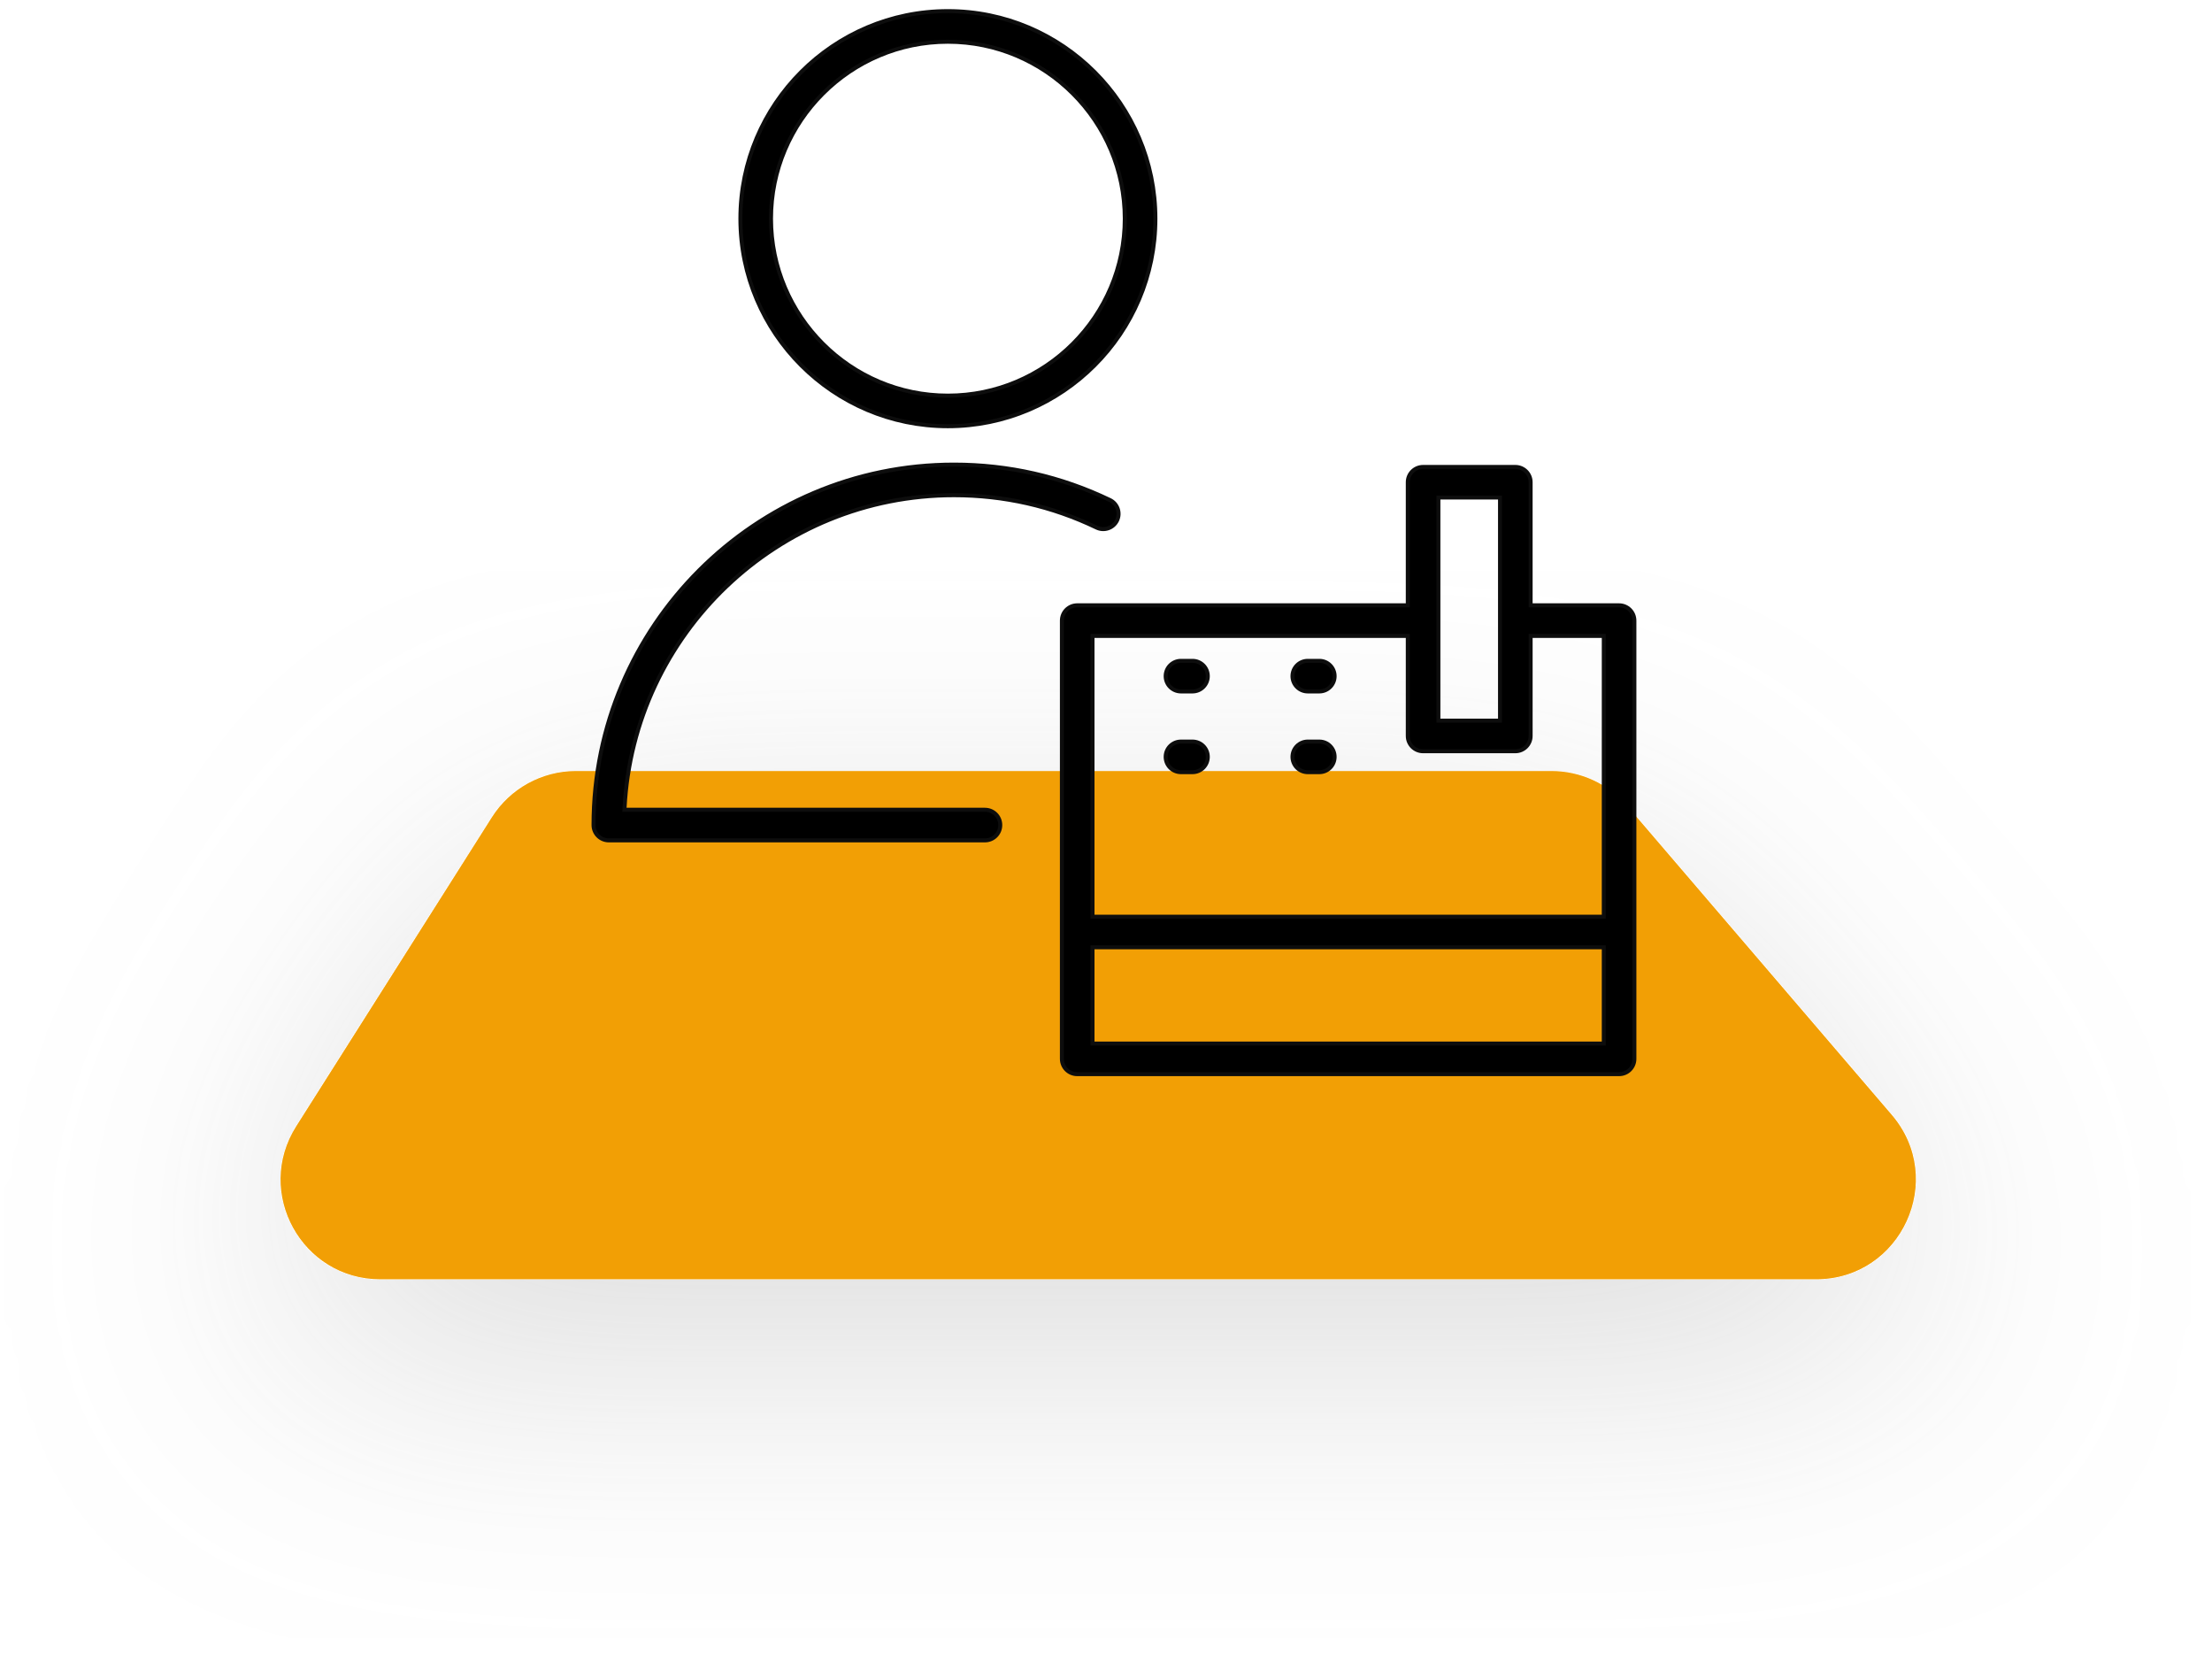
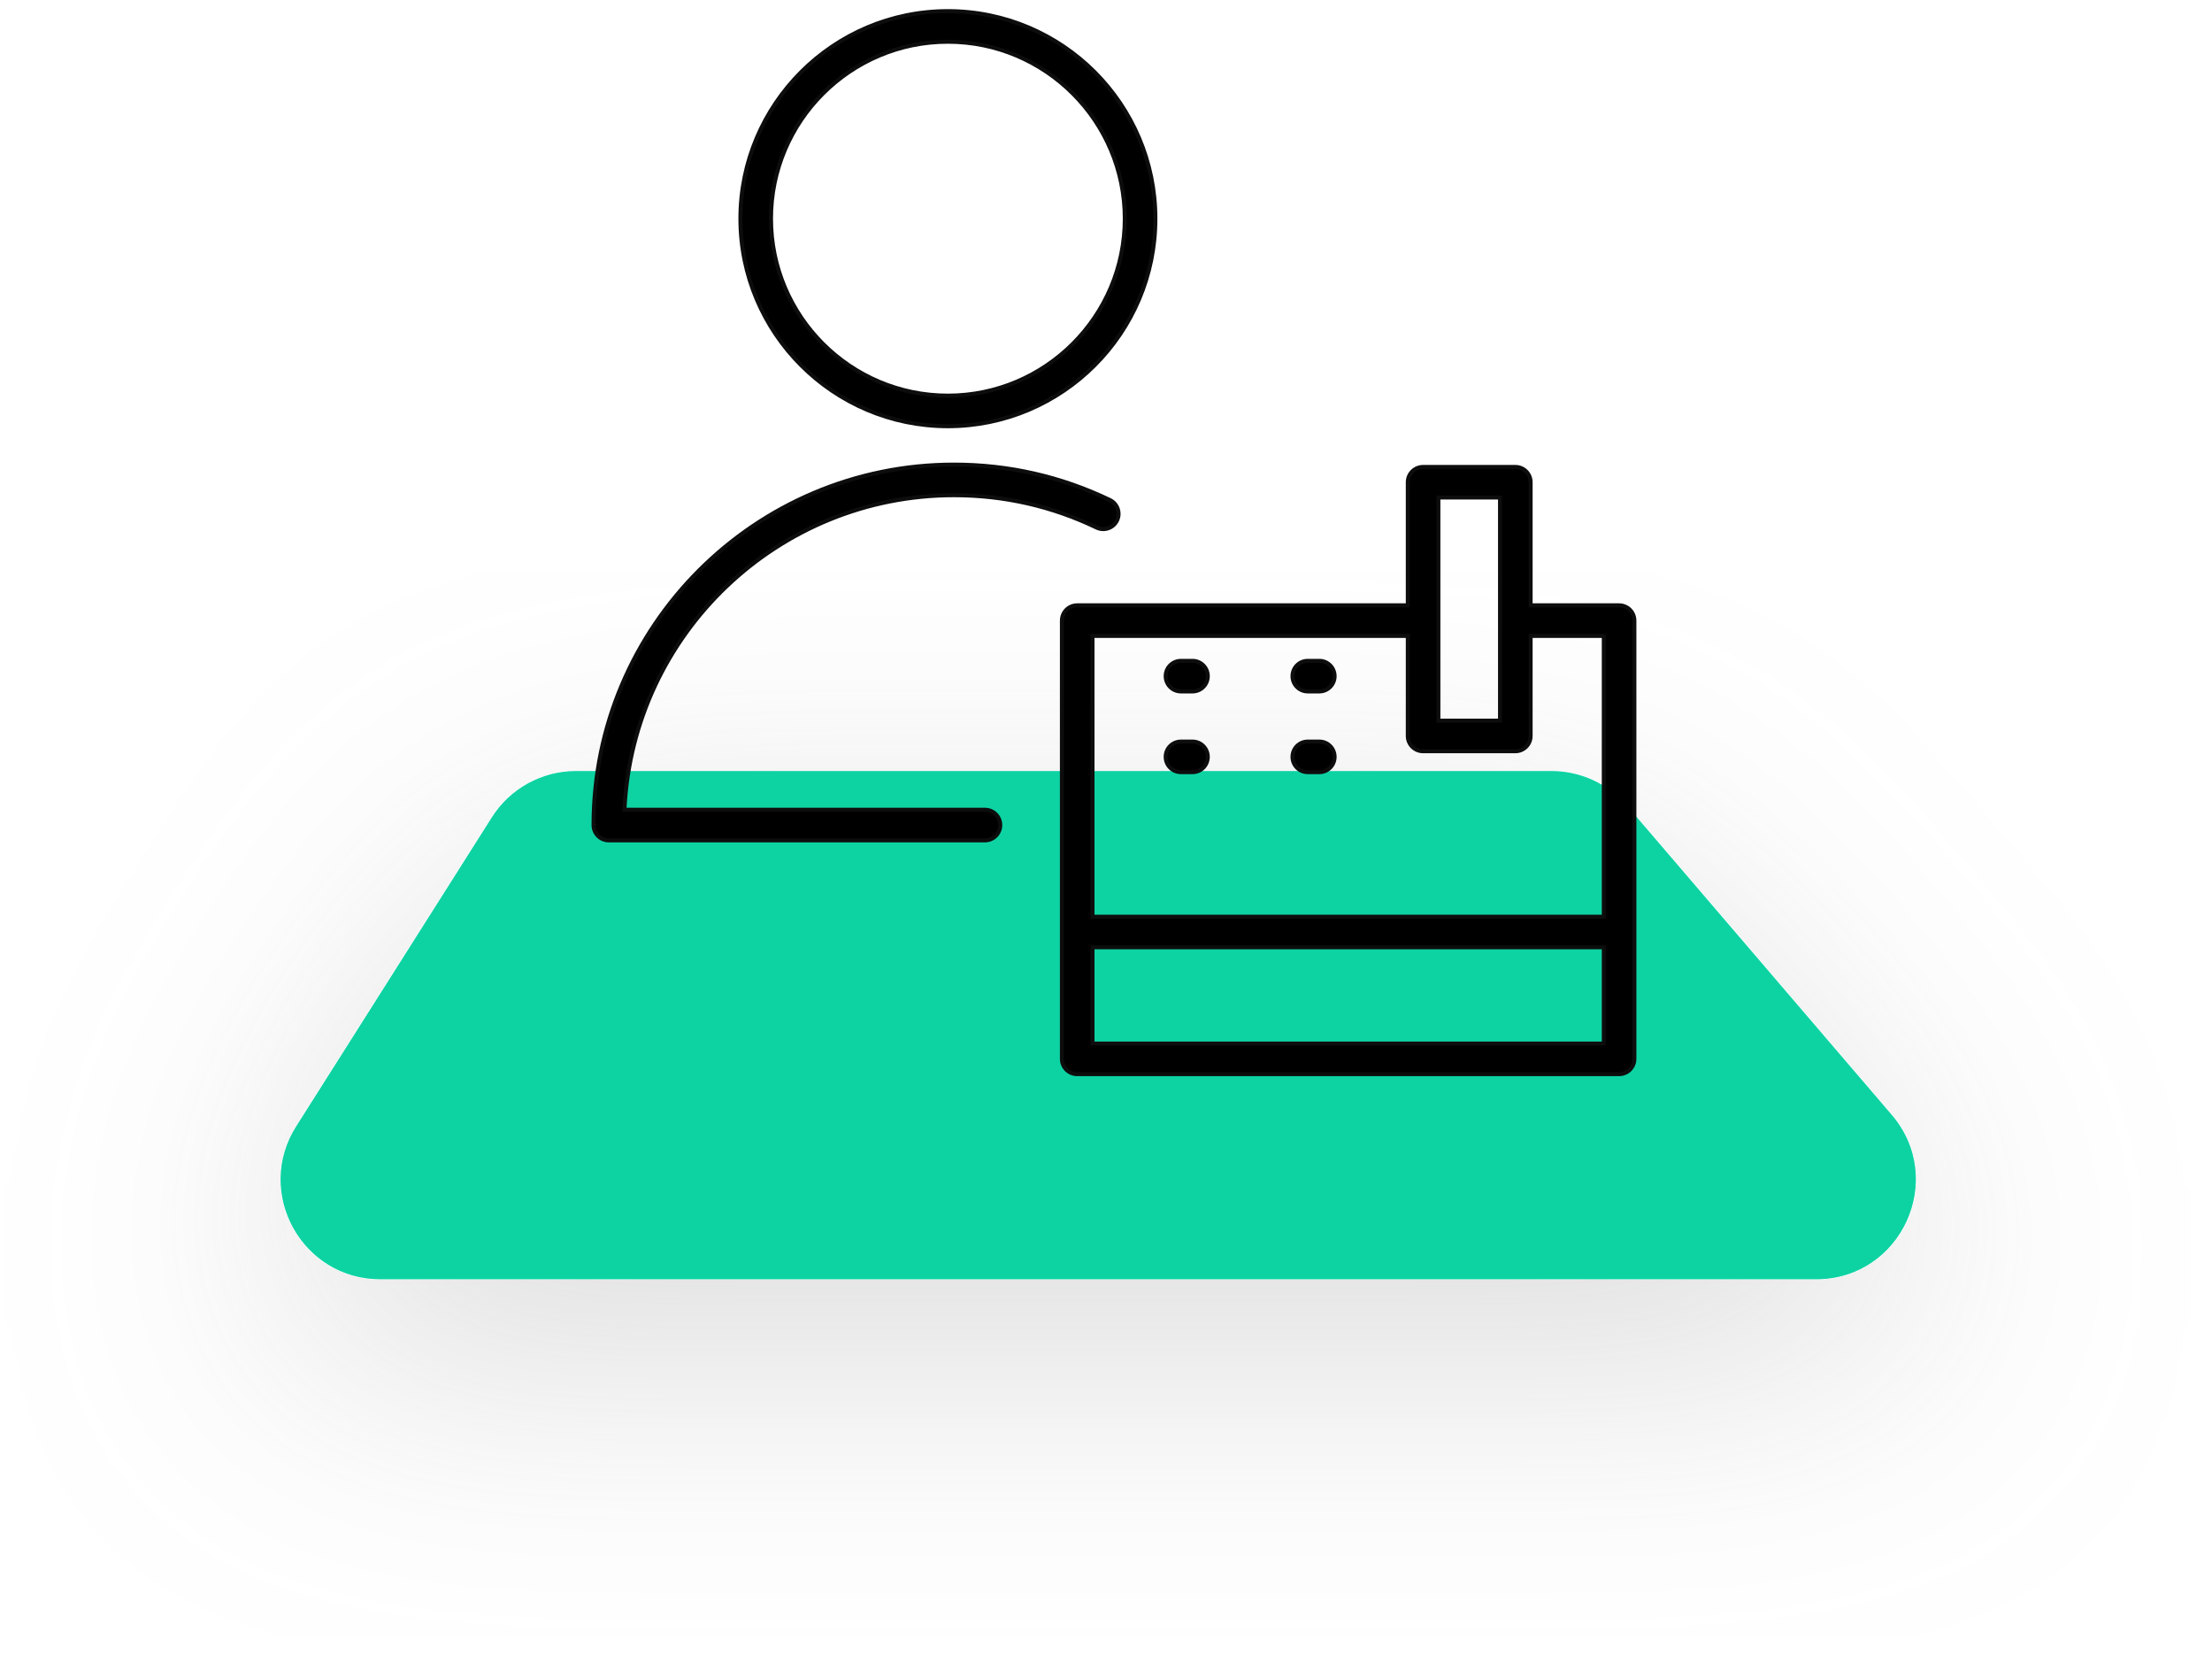
- <svg xmlns="http://www.w3.org/2000/svg" width="111" height="83" viewBox="0 0 111 83" fill="none" version="1.1" id="svg10">
-   <g filter="url(#filter0_d_158_19)" id="g1">
-     <path d="M24.68 41.005C25.597 39.557 27.191 38.68 28.904 38.68H77.852C79.312 38.68 80.699 39.318 81.649 40.427L94.929 55.927C97.708 59.171 95.403 64.18 91.132 64.18H19.086C15.145 64.18 12.753 59.834 14.862 56.505L24.68 41.005Z" fill="#0DD3A3" id="path1" style="fill:#f29f05;fill-opacity:1" />
+ <svg xmlns="http://www.w3.org/2000/svg" width="111" height="83" viewBox="0 0 111 83" fill="none">
+   <g filter="url(#filter0_d_158_19)">
+     <path d="M24.68 41.005C25.597 39.557 27.191 38.68 28.904 38.68H77.852C79.312 38.68 80.699 39.318 81.649 40.427L94.929 55.927C97.708 59.171 95.403 64.18 91.132 64.18H19.086C15.145 64.18 12.753 59.834 14.862 56.505L24.68 41.005Z" fill="#0DD3A3" />
  </g>
-   <path d="M31.342 40.519L31.336 40.624H31.442H49.427C49.851 40.624 50.194 40.968 50.194 41.392C50.194 41.816 49.851 42.16 49.427 42.16H30.551C30.127 42.16 29.784 41.816 29.784 41.392C29.784 31.421 37.896 23.308 47.869 23.308C50.61 23.308 53.243 23.906 55.695 25.085C56.077 25.268 56.238 25.728 56.055 26.11C55.871 26.491 55.411 26.652 55.03 26.469C52.786 25.39 50.377 24.844 47.869 24.844C39.036 24.844 31.798 31.798 31.342 40.519Z" fill="black" stroke="#0D0D0D" stroke-width="0.2" id="path2" />
-   <path d="M57.979 10.97C57.979 16.712 53.307 21.383 47.564 21.383C41.825 21.383 37.154 16.712 37.154 10.97C37.154 5.229 41.824 0.558 47.564 0.558C53.307 0.558 57.979 5.229 57.979 10.97ZM56.443 10.97C56.443 6.075 52.46 2.094 47.564 2.094C42.67 2.094 38.69 6.076 38.69 10.97C38.69 15.865 42.67 19.848 47.564 19.848C52.46 19.848 56.443 15.866 56.443 10.97Z" fill="black" stroke="#0D0D0D" stroke-width="0.2" id="path3" />
-   <path d="M76.808 30.267V30.367H76.908H81.247C81.671 30.367 82.015 30.711 82.015 31.135V53.12C82.015 53.545 81.671 53.888 81.247 53.888H54.055C53.631 53.888 53.287 53.545 53.287 53.12V31.135C53.287 30.711 53.631 30.367 54.055 30.367H70.544H70.644V30.267V24.192C70.644 23.768 70.987 23.425 71.412 23.425H76.04C76.465 23.425 76.808 23.768 76.808 24.192V30.267ZM72.279 24.96H72.18V25.06V36.053V36.153H72.279H75.172H75.272V36.053V25.06V24.96H75.172H72.279ZM70.644 32.003V31.903H70.544H54.923H54.823V32.003V45.888V45.988H54.923H80.379H80.479V45.888V32.003V31.903H80.379H76.908H76.808V32.003V36.921C76.808 37.345 76.465 37.688 76.04 37.688H71.412C70.987 37.688 70.644 37.345 70.644 36.921V32.003ZM54.823 52.252V52.352H54.923H80.379H80.479V52.252V47.624V47.524H80.379H54.923H54.823V47.624V52.252Z" fill="black" stroke="#0D0D0D" stroke-width="0.2" id="path4" />
-   <path d="M66.205 34.688H65.626C65.202 34.688 64.858 34.345 64.858 33.921C64.858 33.496 65.202 33.153 65.626 33.153H66.205C66.629 33.153 66.972 33.496 66.972 33.921C66.972 34.345 66.629 34.688 66.205 34.688Z" fill="black" stroke="#0D0D0D" stroke-width="0.2" id="path5" />
-   <path d="M66.205 38.738H65.626C65.202 38.738 64.858 38.395 64.858 37.97C64.858 37.546 65.202 37.203 65.626 37.203H66.205C66.629 37.203 66.972 37.546 66.972 37.97C66.972 38.395 66.629 38.738 66.205 38.738Z" fill="black" stroke="#0D0D0D" stroke-width="0.2" id="path6" />
-   <path d="M59.84 34.688H59.262C58.838 34.688 58.494 34.345 58.494 33.921C58.494 33.496 58.838 33.153 59.262 33.153H59.84C60.265 33.153 60.608 33.496 60.608 33.921C60.608 34.345 60.265 34.688 59.84 34.688Z" fill="black" stroke="#0D0D0D" stroke-width="0.2" id="path7" />
-   <path d="M59.84 38.738H59.262C58.838 38.738 58.494 38.395 58.494 37.97C58.494 37.546 58.838 37.203 59.262 37.203H59.84C60.265 37.203 60.608 37.546 60.608 37.97C60.608 38.395 60.265 38.738 59.84 38.738Z" fill="black" stroke="#0D0D0D" stroke-width="0.2" id="path8" />
-   <defs id="defs10">
+   <path d="M31.342 40.519L31.336 40.624H31.442H49.427C49.851 40.624 50.194 40.968 50.194 41.392C50.194 41.816 49.851 42.16 49.427 42.16H30.551C30.127 42.16 29.784 41.816 29.784 41.392C29.784 31.421 37.896 23.308 47.869 23.308C50.61 23.308 53.243 23.906 55.695 25.085C56.077 25.268 56.238 25.728 56.055 26.11C55.871 26.491 55.411 26.652 55.03 26.469C52.786 25.39 50.377 24.844 47.869 24.844C39.036 24.844 31.798 31.798 31.342 40.519Z" fill="black" stroke="#0D0D0D" stroke-width="0.2" />
+   <path d="M57.979 10.97C57.979 16.712 53.307 21.383 47.564 21.383C41.825 21.383 37.154 16.712 37.154 10.97C37.154 5.229 41.824 0.558 47.564 0.558C53.307 0.558 57.979 5.229 57.979 10.97ZM56.443 10.97C56.443 6.075 52.46 2.094 47.564 2.094C42.67 2.094 38.69 6.076 38.69 10.97C38.69 15.865 42.67 19.848 47.564 19.848C52.46 19.848 56.443 15.866 56.443 10.97Z" fill="black" stroke="#0D0D0D" stroke-width="0.2" />
+   <path d="M76.808 30.267V30.367H76.908H81.247C81.671 30.367 82.015 30.711 82.015 31.135V53.12C82.015 53.545 81.671 53.888 81.247 53.888H54.055C53.631 53.888 53.287 53.545 53.287 53.12V31.135C53.287 30.711 53.631 30.367 54.055 30.367H70.544H70.644V30.267V24.192C70.644 23.768 70.987 23.425 71.412 23.425H76.04C76.465 23.425 76.808 23.768 76.808 24.192V30.267ZM72.279 24.96H72.18V25.06V36.053V36.153H72.279H75.172H75.272V36.053V25.06V24.96H75.172H72.279ZM70.644 32.003V31.903H70.544H54.923H54.823V32.003V45.888V45.988H54.923H80.379H80.479V45.888V32.003V31.903H80.379H76.908H76.808V32.003V36.921C76.808 37.345 76.465 37.688 76.04 37.688H71.412C70.987 37.688 70.644 37.345 70.644 36.921V32.003ZM54.823 52.252V52.352H54.923H80.379H80.479V52.252V47.624V47.524H80.379H54.923H54.823V47.624V52.252Z" fill="black" stroke="#0D0D0D" stroke-width="0.2" />
+   <path d="M66.205 34.688H65.626C65.202 34.688 64.858 34.345 64.858 33.921C64.858 33.496 65.202 33.153 65.626 33.153H66.205C66.629 33.153 66.972 33.496 66.972 33.921C66.972 34.345 66.629 34.688 66.205 34.688Z" fill="black" stroke="#0D0D0D" stroke-width="0.2" />
+   <path d="M66.205 38.738H65.626C65.202 38.738 64.858 38.395 64.858 37.97C64.858 37.546 65.202 37.203 65.626 37.203H66.205C66.629 37.203 66.972 37.546 66.972 37.97C66.972 38.395 66.629 38.738 66.205 38.738Z" fill="black" stroke="#0D0D0D" stroke-width="0.2" />
+   <path d="M59.84 34.688H59.262C58.838 34.688 58.494 34.345 58.494 33.921C58.494 33.496 58.838 33.153 59.262 33.153H59.84C60.265 33.153 60.608 33.496 60.608 33.921C60.608 34.345 60.265 34.688 59.84 34.688Z" fill="black" stroke="#0D0D0D" stroke-width="0.2" />
+   <path d="M59.84 38.738H59.262C58.838 38.738 58.494 38.395 58.494 37.97C58.494 37.546 58.838 37.203 59.262 37.203H59.84C60.265 37.203 60.608 37.546 60.608 37.97C60.608 38.395 60.265 38.738 59.84 38.738Z" fill="black" stroke="#0D0D0D" stroke-width="0.2" />
+   <defs>
    <filter id="filter0_d_158_19" x="0.078" y="28.68" width="110.064" height="53.5" filterUnits="userSpaceOnUse" color-interpolation-filters="sRGB">
-       <feFlood flood-opacity="0" result="BackgroundImageFix" id="feFlood8" />
-       <feColorMatrix in="SourceAlpha" type="matrix" values="0 0 0 0 0 0 0 0 0 0 0 0 0 0 0 0 0 0 127 0" result="hardAlpha" id="feColorMatrix8" />
-       <feOffset dy="4" id="feOffset8" />
-       <feGaussianBlur stdDeviation="7" id="feGaussianBlur8" />
-       <feComposite in2="hardAlpha" operator="out" id="feComposite8" />
-       <feColorMatrix type="matrix" values="0 0 0 0 0.458 0 0 0 0 0.458 0 0 0 0 0.458 0 0 0 0.25 0" id="feColorMatrix9" />
-       <feBlend mode="normal" in2="BackgroundImageFix" result="effect1_dropShadow_158_19" id="feBlend9" />
-       <feBlend mode="normal" in="SourceGraphic" in2="effect1_dropShadow_158_19" result="shape" id="feBlend10" />
+       <feFlood flood-opacity="0" result="BackgroundImageFix" />
+       <feColorMatrix in="SourceAlpha" type="matrix" values="0 0 0 0 0 0 0 0 0 0 0 0 0 0 0 0 0 0 127 0" result="hardAlpha" />
+       <feOffset dy="4" />
+       <feGaussianBlur stdDeviation="7" />
+       <feComposite in2="hardAlpha" operator="out" />
+       <feColorMatrix type="matrix" values="0 0 0 0 0.458 0 0 0 0 0.458 0 0 0 0 0.458 0 0 0 0.25 0" />
+       <feBlend mode="normal" in2="BackgroundImageFix" result="effect1_dropShadow_158_19" />
+       <feBlend mode="normal" in="SourceGraphic" in2="effect1_dropShadow_158_19" result="shape" />
    </filter>
  </defs>
</svg>
